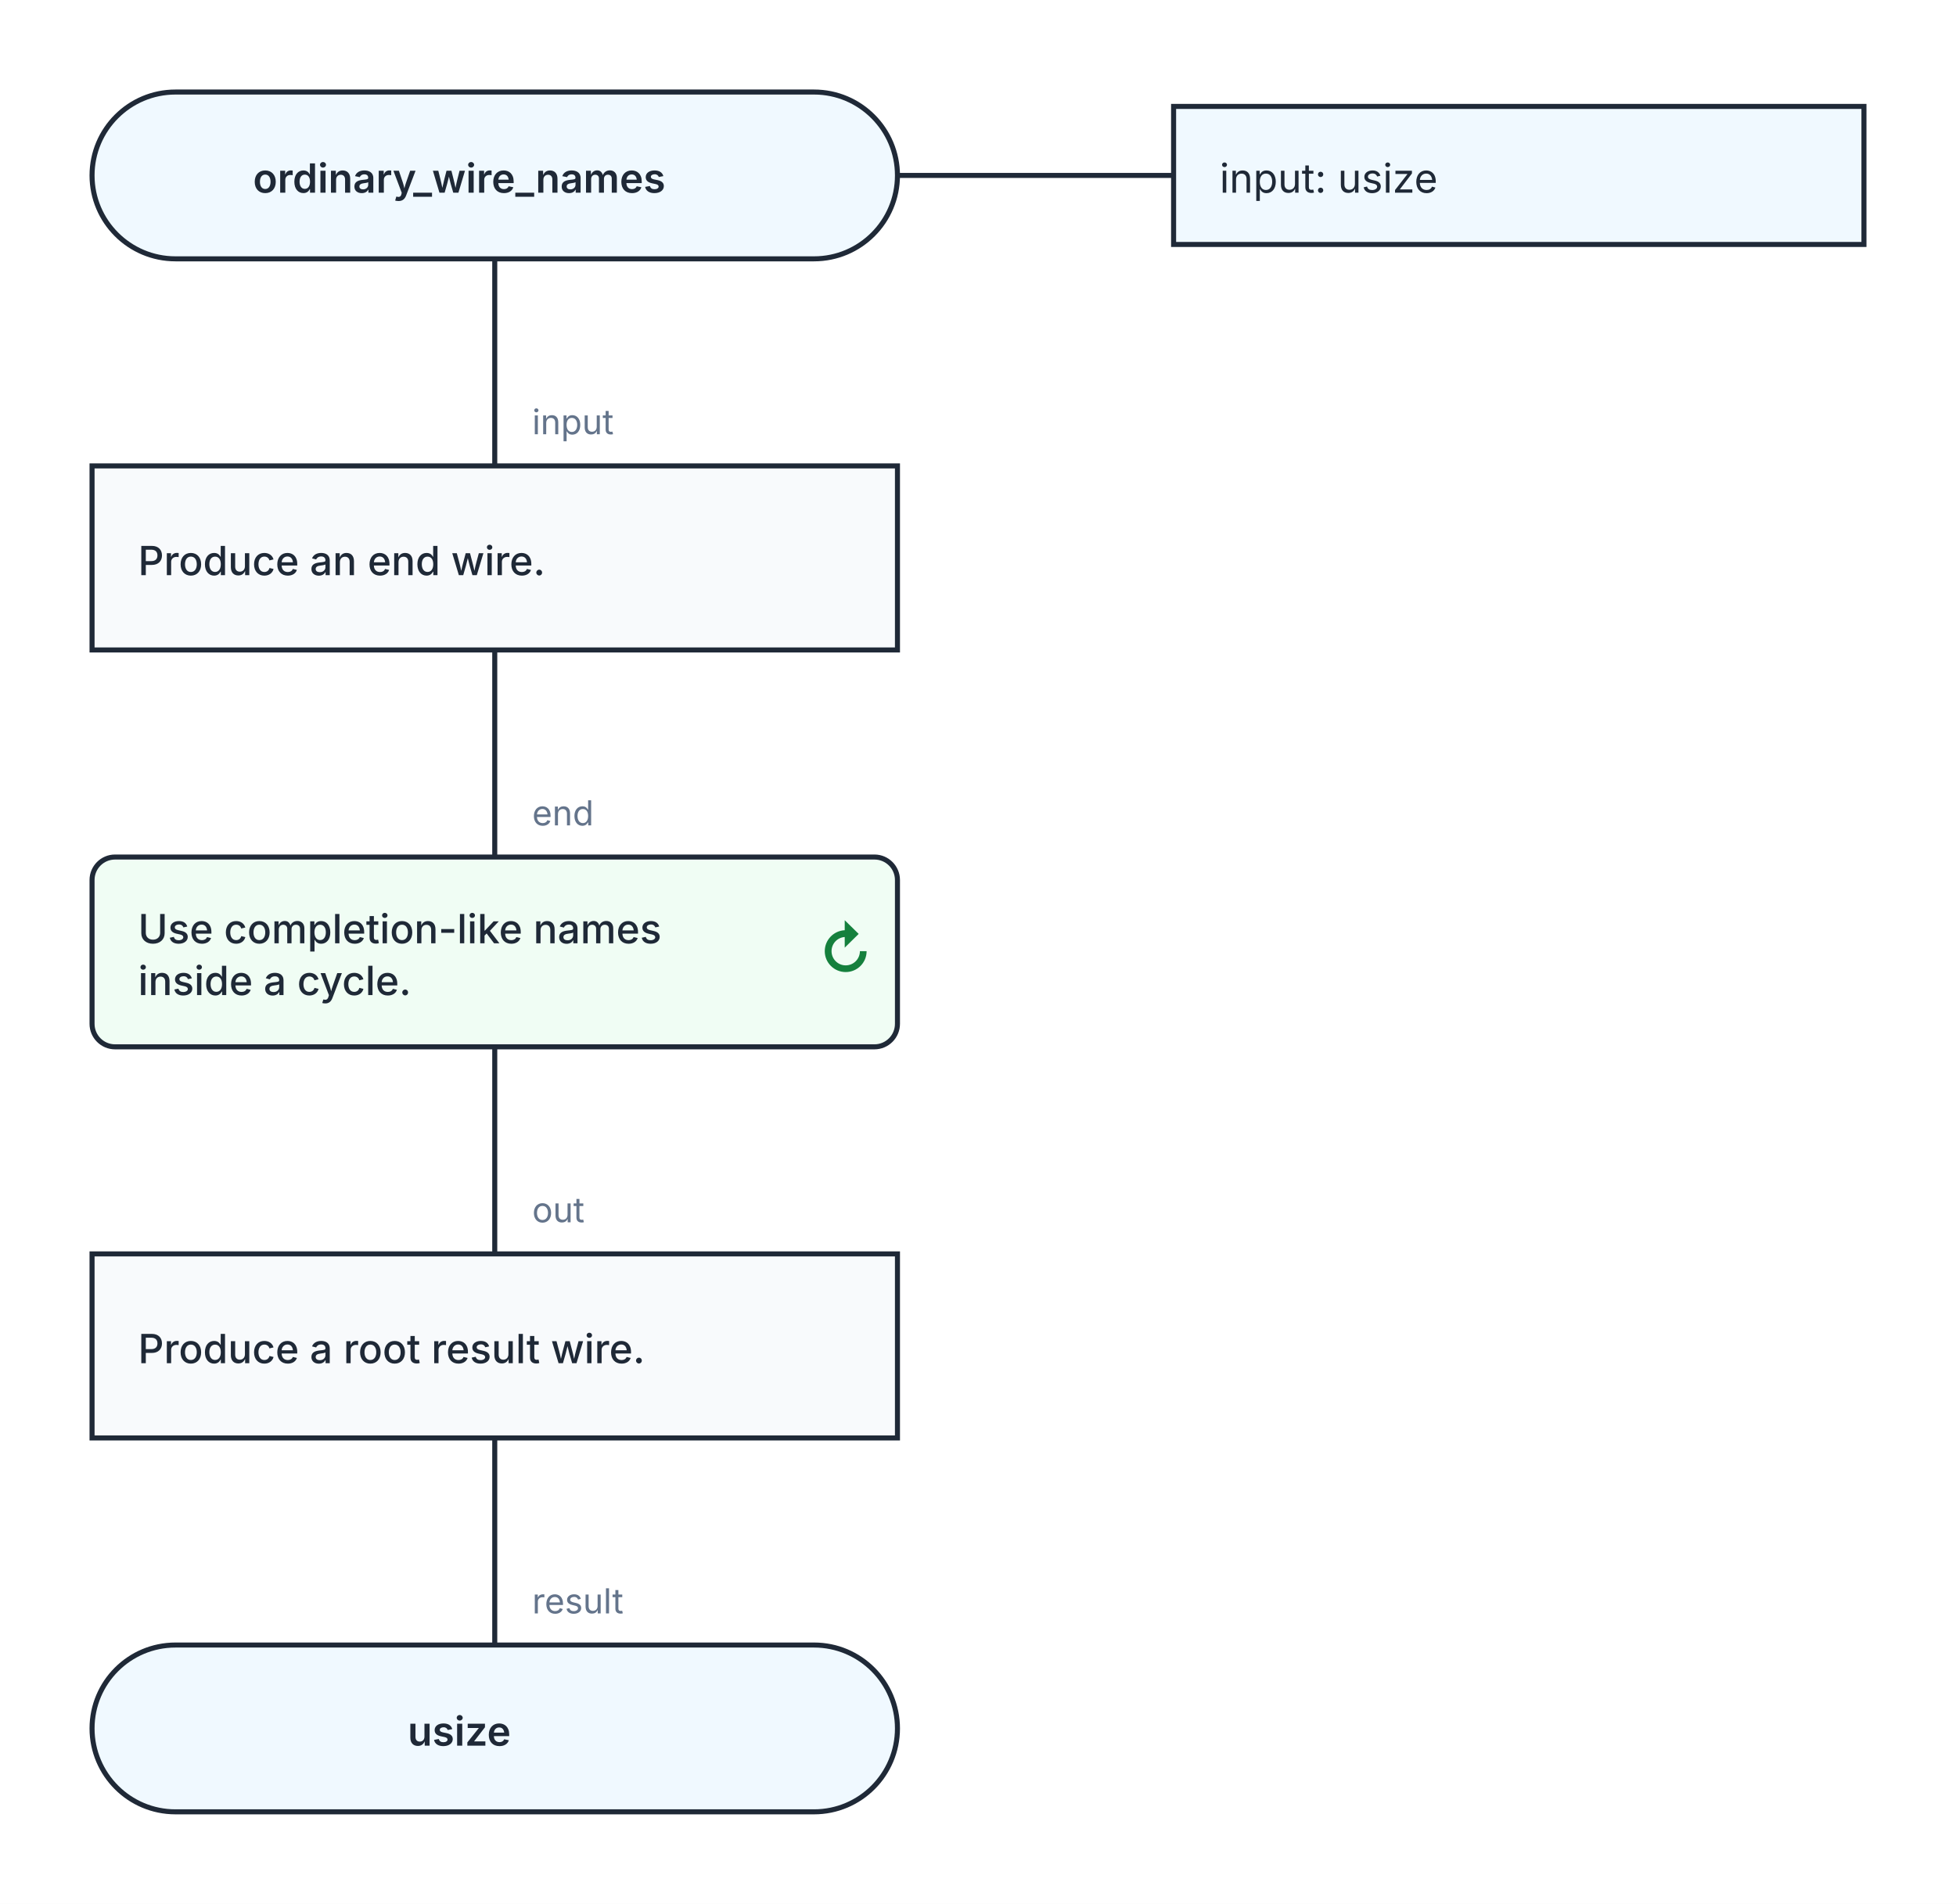
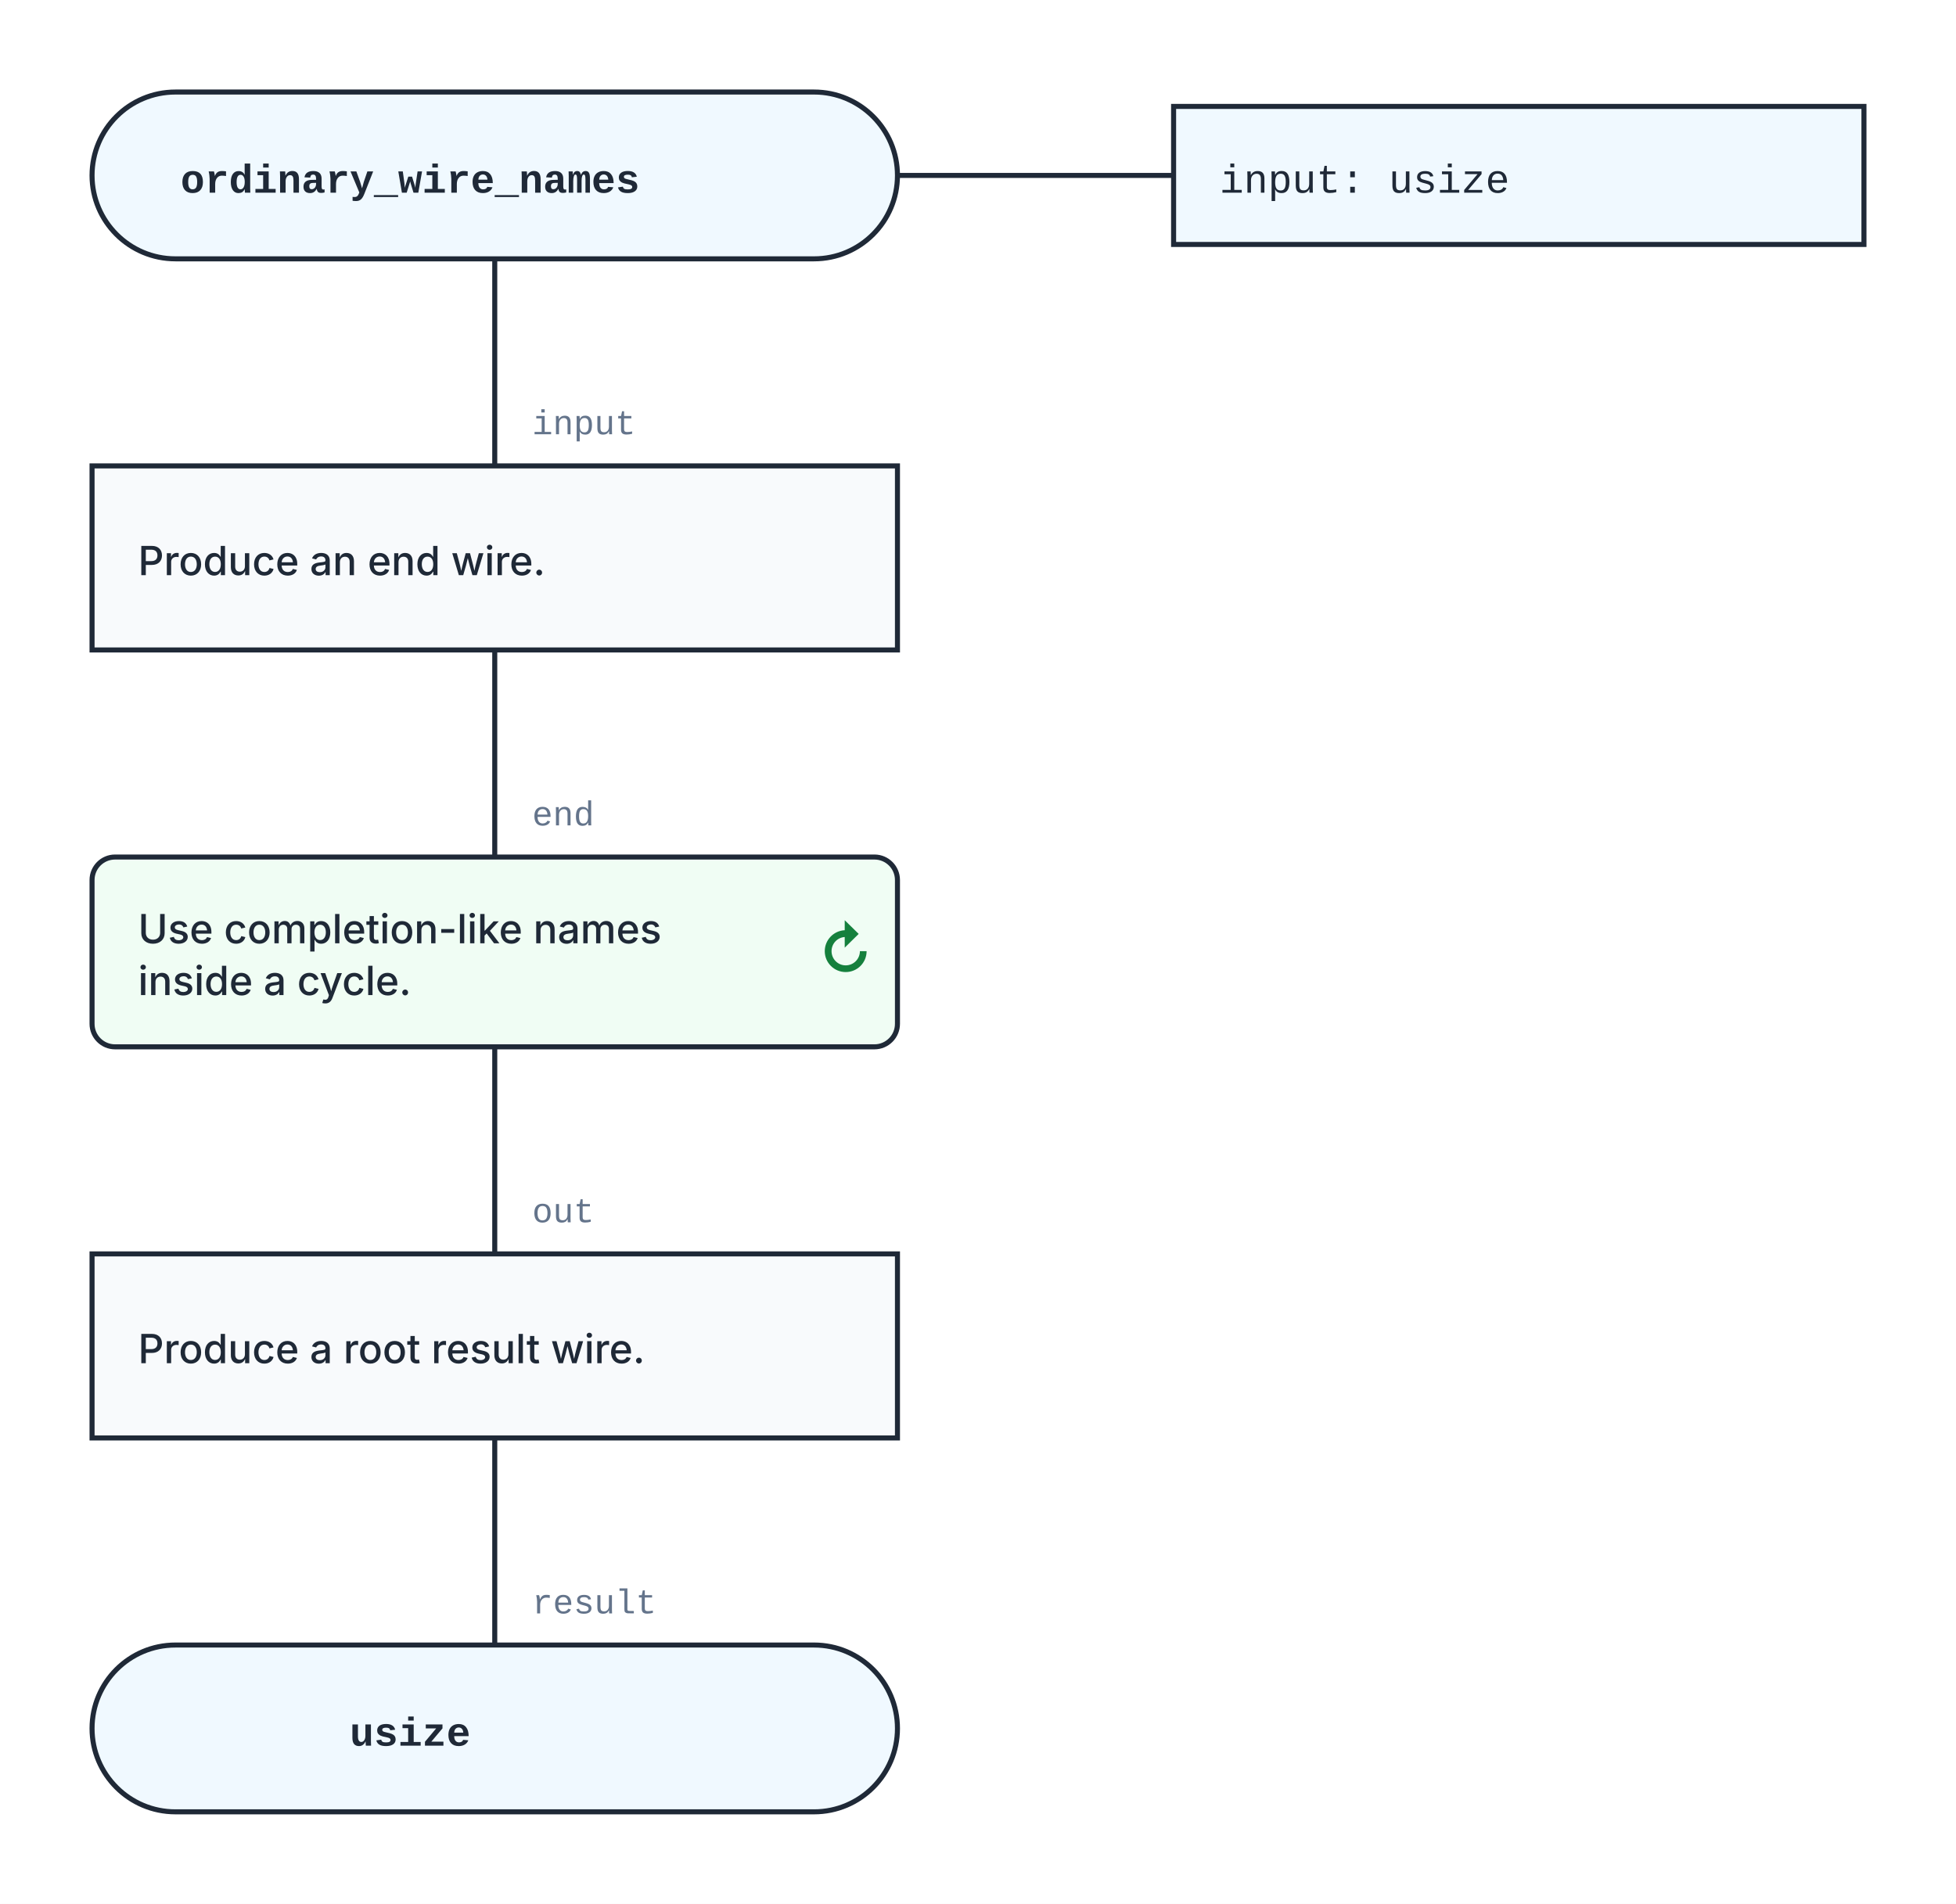
<svg xmlns="http://www.w3.org/2000/svg" width="680" height="662" viewBox="0 0 680 662" role="img" aria-labelledby="kaalang-title" aria-describedby="kaalang-description">
  <defs>
    <style>
      svg { color: #1f2937; font-family: Inter, ui-sans-serif, system-ui, -apple-system, BlinkMacSystemFont, "Segoe UI", sans-serif; text-rendering: optimizeLegibility; }
      .connection { fill: none; stroke: currentColor; stroke-width: 1.75; stroke-linecap: square; stroke-linejoin: round; }
      .connection-label { fill: #64748b; font-size: 12px; font-weight: 400; paint-order: stroke; stroke: #ffffff; stroke-width: 5px; stroke-linejoin: round; text-anchor: start; }
      .branch-label { fill: currentColor; font-weight: 500; }
      .parameter-link { fill: none; stroke: currentColor; stroke-width: 1.75; }
      .node-shape { fill: #ffffff; stroke: currentColor; stroke-width: 1.75; }
      .start .node-shape, .end .node-shape, .parameter-panel .node-shape { fill: #f0f9ff; }
      .action .node-shape, .call .node-shape { fill: #f8fafc; }
      .call-bars { fill: none; stroke: currentColor; stroke-width: 1.75; }
      .cycle .node-shape { fill: #f0fdf4; }
      .loop-marker { fill: #15803d; font-size: 20px; font-weight: 700; text-anchor: middle; }
      .question .node-shape { fill: #fffbeb; }
      .select .node-shape, .case .node-shape { fill: #f5f3ff; }
      .label { fill: currentColor; font-size: 14px; text-anchor: middle; }
      .start .label, .question .label, .select .label, .case .label, .end .label { font-weight: 600; }
      .action .label, .call .label, .cycle .label { font-weight: 500; text-anchor: start; }
      .parameter-panel .label { font-weight: 400; text-anchor: start; }
+       .code { font-family: ui-monospace, SFMono-Regular, Menlo, Monaco, Consolas, "Liberation Mono", monospace; }
      .cycle-boundary { fill: #f0fdf433; stroke: #15803d; stroke-width: 1.75; stroke-dasharray: 7 5; }
      .cycle-caption { fill: #166534; font-size: 12px; font-weight: 600; paint-order: stroke; stroke: #ffffff; stroke-width: 4px; }
    </style>
  </defs>
  <rect width="100%" height="100%" fill="#ffffff" />
  <g class="cycle-regions">
  </g>
  <g class="connections">
    <path class="connection" d="       M 172 90 L 172 162       M 172 226 L 172 298       M 172 364 L 172 436       M 172 500 L 172 572     " />
-     <text class="connection-label" x="185" y="151" xml:space="preserve">
+     <text class="connection-label code" x="185" y="151" xml:space="preserve">
      <tspan x="185" dy="0">input</tspan>
    </text>
-     <text class="connection-label" x="185" y="287" xml:space="preserve">
+     <text class="connection-label code" x="185" y="287" xml:space="preserve">
      <tspan x="185" dy="0">end</tspan>
    </text>
-     <text class="connection-label" x="185" y="425" xml:space="preserve">
+     <text class="connection-label code" x="185" y="425" xml:space="preserve">
      <tspan x="185" dy="0">out</tspan>
    </text>
-     <text class="connection-label" x="185" y="561" xml:space="preserve">
+     <text class="connection-label code" x="185" y="561" xml:space="preserve">
      <tspan x="185" dy="0">result</tspan>
    </text>
  </g>
  <g class="nodes">
    <path class="parameter-link" d="M 312 61 L 408 61" />
    <g class="parameter-panel" transform="translate(528 61)">
      <rect class="node-shape" x="-120" y="-24" width="240" height="48" />
-       <text class="label" x="-104" y="6" xml:space="preserve">
+       <text class="label code" x="-104" y="6" xml:space="preserve">
        <tspan x="-104" dy="0">input: usize</tspan>
      </text>
    </g>
    <g class="node start" transform="translate(172 61)">
      <rect class="node-shape" x="-140" y="-29" width="280" height="58" rx="29" />
-       <text class="label" y="6" xml:space="preserve">
+       <text class="label code" y="6" xml:space="preserve">
        <tspan x="0" dy="0">ordinary_wire_names</tspan>
      </text>
    </g>
    <g class="node action" transform="translate(172 194)">
      <rect class="node-shape" x="-140" y="-32" width="280" height="64" />
      <text class="label" y="6" xml:space="preserve">
        <tspan x="-124" dy="0">Produce an end wire.</tspan>
      </text>
    </g>
    <g class="node cycle" transform="translate(172 331)">
      <rect class="node-shape" x="-140" y="-33" width="280" height="66" rx="8" />
      <text class="label" y="-3" xml:space="preserve">
        <tspan x="-124" dy="0">Use completion-like names </tspan>
        <tspan x="-124" dy="18">inside a cycle.</tspan>
      </text>
      <text class="loop-marker" x="122" y="7" aria-hidden="true">↻</text>
    </g>
    <g class="node action" transform="translate(172 468)">
      <rect class="node-shape" x="-140" y="-32" width="280" height="64" />
      <text class="label" y="6" xml:space="preserve">
        <tspan x="-124" dy="0">Produce a root result wire.</tspan>
      </text>
    </g>
    <g class="node end" transform="translate(172 601)">
      <rect class="node-shape" x="-140" y="-29" width="280" height="58" rx="29" />
-       <text class="label" y="6" xml:space="preserve">
+       <text class="label code" y="6" xml:space="preserve">
        <tspan x="0" dy="0">usize</tspan>
      </text>
    </g>
  </g>
</svg>
